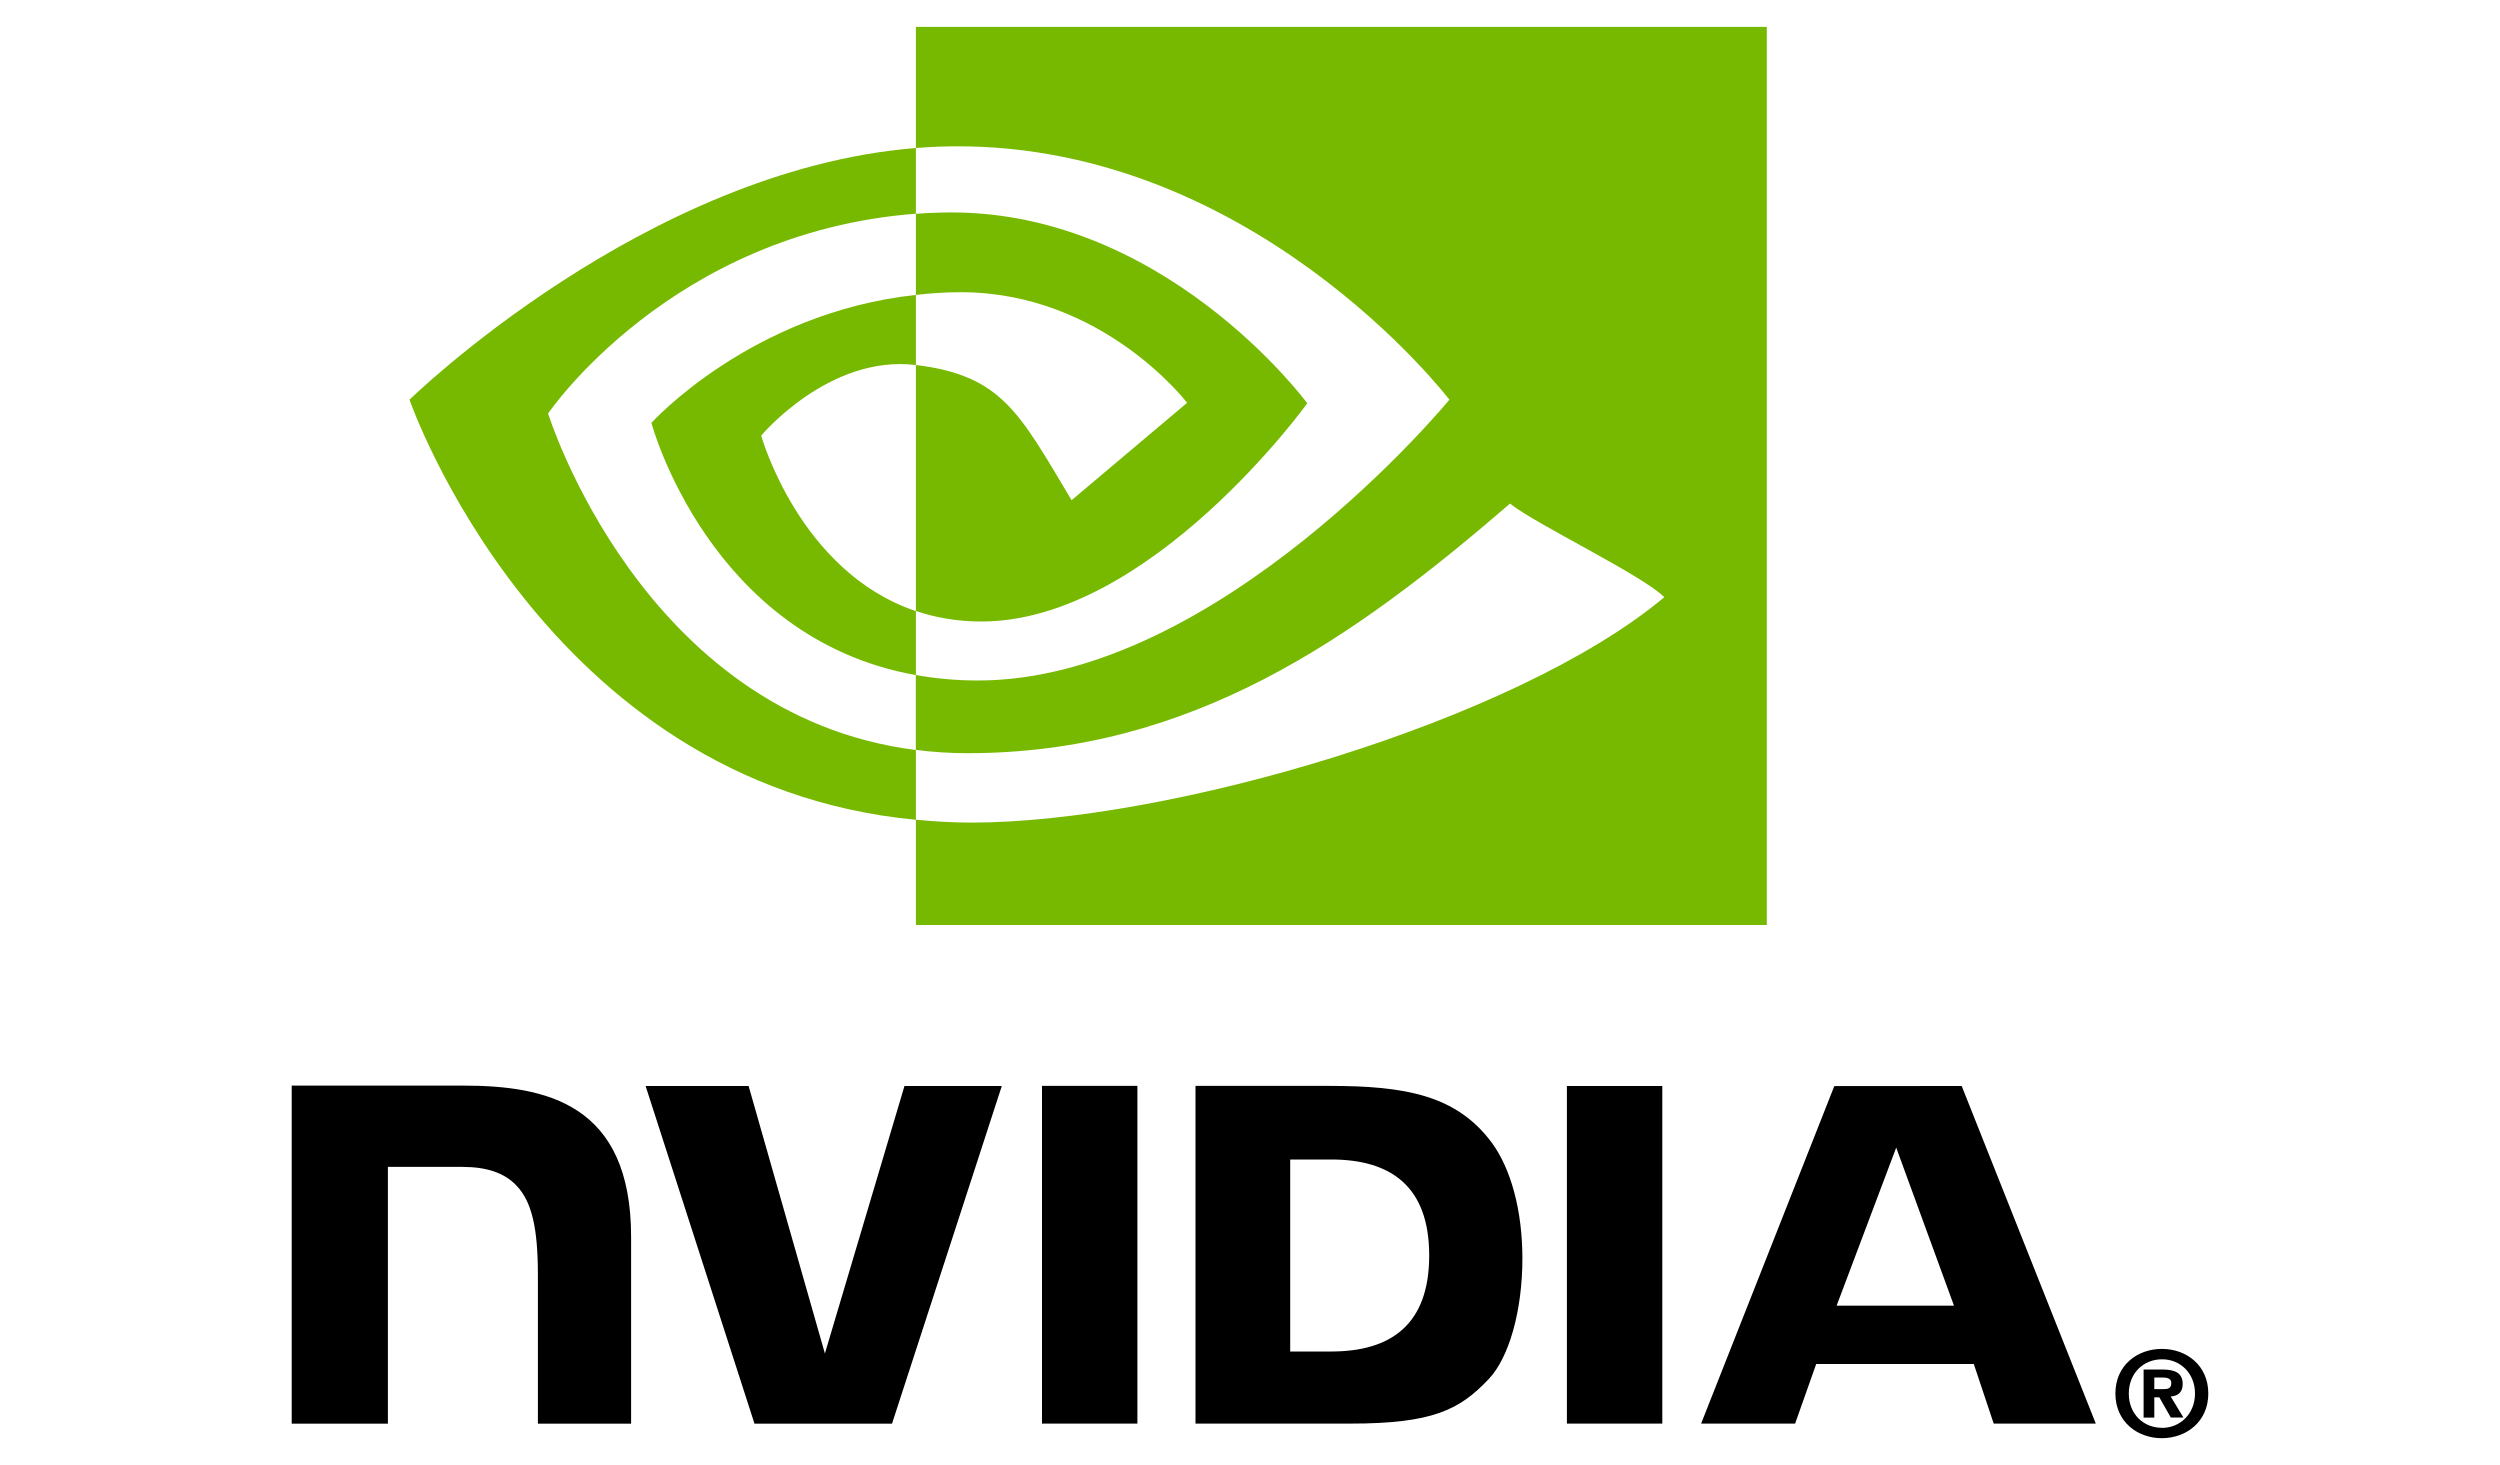
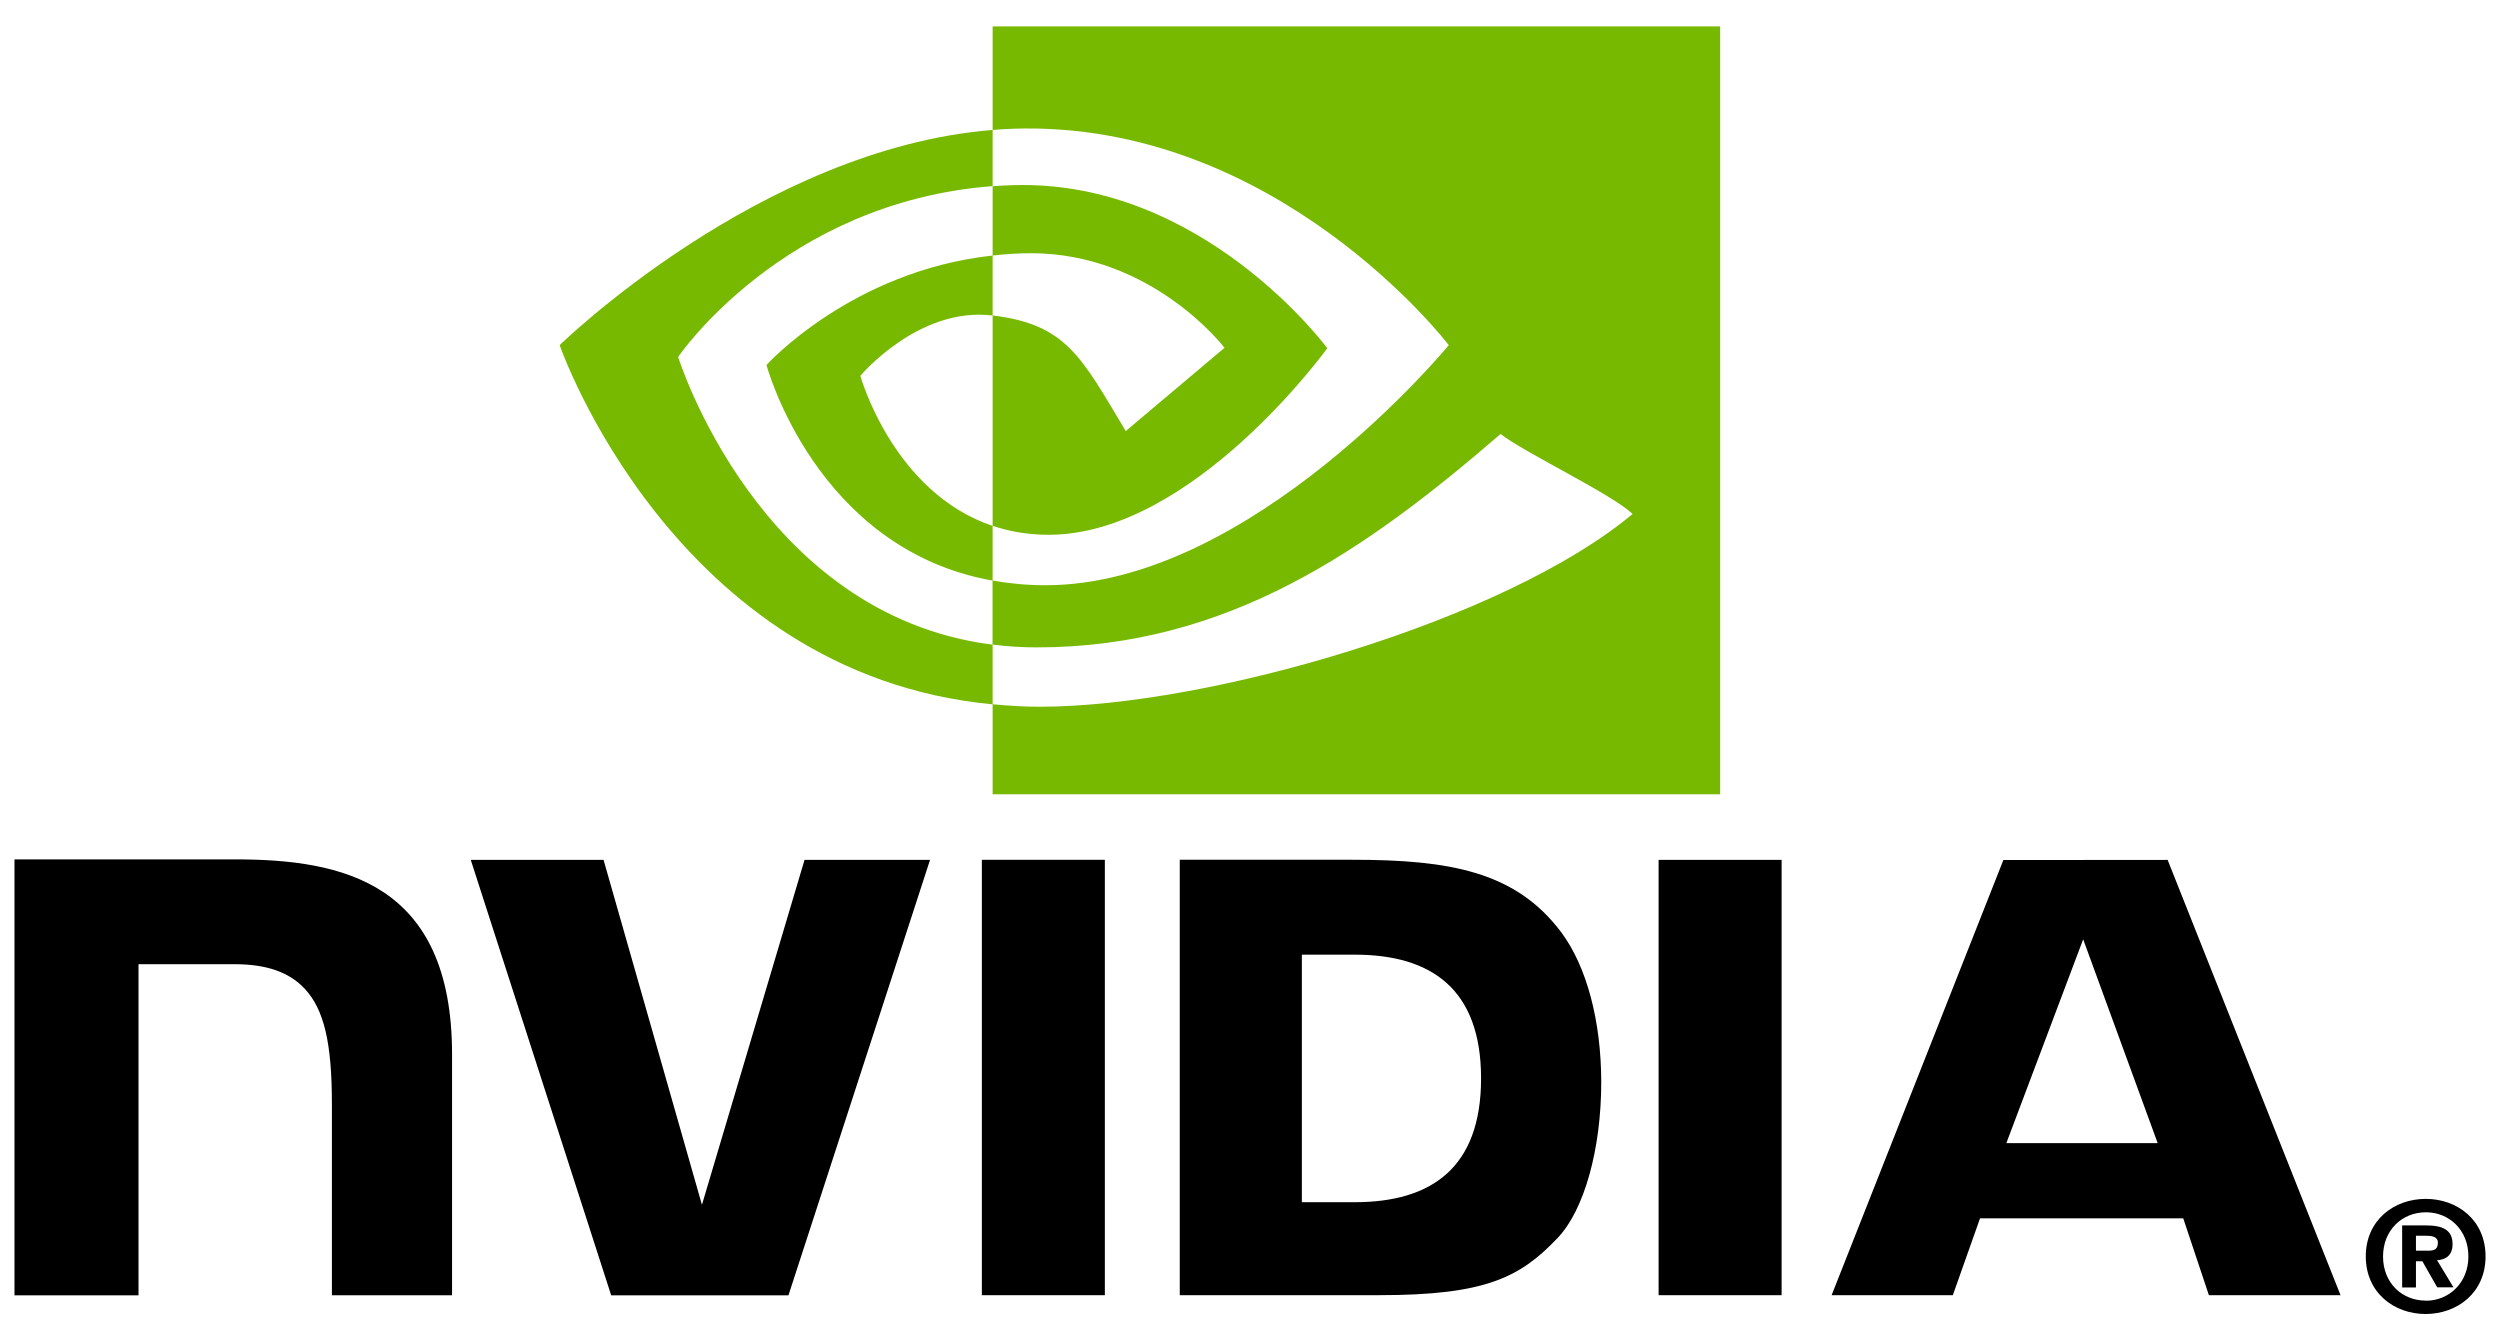
- <svg xmlns="http://www.w3.org/2000/svg" version="1.1" id="Layer_1" x="0px" y="0px" viewBox="0 0 2500 1465" style="enable-background:new 0 0 2500 1465;" xml:space="preserve">
-   <style type="text/css">
- 	.st0{fill:#252F3E;}
- 	.st1{fill-rule:evenodd;clip-rule:evenodd;fill:#FF9900;}
- 	.st2{fill:#E8710A;}
- 	.st3{fill:#F9AB00;}
- 	.st4{fill:#706D6E;}
- 	.st5{fill:#F1511B;}
- 	.st6{fill:#80CC28;}
- 	.st7{fill:#00ADEF;}
- 	.st8{fill:#FBBC09;}
- 	.st9{fill:#77B900;}
- 	.st10{fill:#0F0F0F;}
- 	.st11{fill:#44497A;enable-background:new    ;}
- 	.st12{enable-background:new    ;}
- 	.st13{fill:#44497A;}
- 	.st14{fill:#666666;}
- 	.st15{fill:#232E4A;}
- </style>
-   <g>
-     <path d="M2195,1393.5c0,20.6-15.1,34.4-33,34.4v-0.1c-18.4,0.1-33.2-13.7-33.2-34.2c0-20.6,14.8-34.3,33.2-34.3   C2179.9,1359.2,2195,1372.9,2195,1393.5L2195,1393.5z M2208.3,1393.5c0-28.2-21.9-44.6-46.4-44.6c-24.6,0-46.5,16.4-46.5,44.6   c0,28.2,21.9,44.7,46.5,44.7C2186.4,1438.1,2208.3,1421.7,2208.3,1393.5 M2154.3,1397.3h5l11.5,20.2h12.6l-12.7-21   c6.6-0.5,12-3.6,12-12.5c0-11-7.6-14.5-20.5-14.5h-18.6v48.1h10.7L2154.3,1397.3 M2154.3,1389.1v-11.6h7.4c4,0,9.6,0.3,9.6,5.3   c0,5.4-2.9,6.3-7.6,6.3H2154.3 M1896.2,1147.6l57.8,158.1h-117.4L1896.2,1147.6L1896.2,1147.6z M1834.3,1086.1l-133.2,337.5h94   l21.1-59.6h157.6l19.9,59.6h102.1L1961.7,1086L1834.3,1086.1L1834.3,1086.1z M1566.9,1423.6h95.4V1086l-95.4,0L1566.9,1423.6z    M904.5,1085.9l-79.6,267.6L748.6,1086l-103,0l108.9,337.7H892l109.8-337.7H904.5L904.5,1085.9z M1290.2,1159.5h41   c59.5,0,98,26.7,98,96c0,69.3-38.5,96-98,96h-41V1159.5L1290.2,1159.5z M1195.5,1085.9v337.7h154.7c82.4,0,109.3-13.7,138.4-44.4   c20.6-21.6,33.8-68.9,33.8-120.7c0-47.5-11.3-89.8-30.9-116.2c-35.3-47.2-86.3-56.4-162.2-56.4H1195.5z M291.7,1085.5v338.2h96.2   v-256.8l74.6,0c24.7,0,42.3,6.2,54.2,18.9c15.1,16.1,21.2,42,21.2,89.4v148.5h93.2v-186.8c0-133.4-85-151.3-168.2-151.3H291.7   L291.7,1085.5z M1042,1085.9l0,337.7h95.4v-337.7H1042z" />
-     <path class="st9" d="M548.1,413.5c0,0,122.7-181.1,367.8-199.8V148c-271.4,21.8-506.4,251.7-506.4,251.7s133.1,384.8,506.4,420.1   v-69.8C641.9,715.5,548.1,413.5,548.1,413.5z M915.9,611.1v64c-207.1-36.9-264.5-252.2-264.5-252.2s99.4-110.1,264.5-128V365   c-0.1,0-0.2,0-0.3,0c-86.7-10.4-154.4,70.6-154.4,70.6S799.1,571.8,915.9,611.1 M915.9,26.9V148c8-0.6,15.9-1.1,23.9-1.4   c308.6-10.4,509.6,253.1,509.6,253.1s-230.9,280.8-471.5,280.8c-22,0-42.7-2-62.1-5.5v74.9c17.1,2.2,34.4,3.3,51.7,3.3   c223.9,0,385.8-114.3,542.5-249.6c26,20.8,132.4,71.5,154.3,93.6C1515.3,722,1167.9,822.6,971,822.6c-19,0-37.2-1.2-55.1-2.9V925   h850.9V26.9L915.9,26.9L915.9,26.9z M915.9,294.9v-81.1c7.9-0.6,15.8-1,23.9-1.2c221.9-7,367.5,190.7,367.5,190.7   S1150,621.5,981.5,621.5c-24.3,0-46-3.9-65.6-10.5V365c86.4,10.4,103.8,48.6,155.7,135.2l115.5-97.4c0,0-84.3-110.6-226.4-110.6   C945.2,292.2,930.4,293.3,915.9,294.9" />
-   </g>
+ <svg xmlns="http://www.w3.org/2000/svg" id="Layer_1" data-name="Layer 1" viewBox="0 0 2500 1333.48">
+   <defs>
+     <style>
+       .cls-1 {
+         fill: #77b900;
+       }
+     </style>
+   </defs>
+   <path d="m2468.4,1256.38c0,26.56-19.47,44.35-42.55,44.35v-.13c-23.72.13-42.81-17.66-42.81-44.09s19.08-44.22,42.81-44.22c23.08-.13,42.55,17.53,42.55,44.09h0Zm17.15,0c0-36.36-28.24-57.5-59.82-57.5s-59.95,21.14-59.95,57.5,28.24,57.63,59.95,57.63c31.59-.13,59.82-21.27,59.82-57.63m-69.62,4.9h6.45l14.83,26.04h16.25l-16.37-27.08c8.51-.64,15.47-4.64,15.47-16.12,0-14.18-9.8-18.7-26.43-18.7h-23.98v62.02h13.8v-26.17m0-10.57v-14.96h9.54c5.16,0,12.38.39,12.38,6.83,0,6.96-3.74,8.12-9.8,8.12h-12.12m-332.77-311.37l74.52,203.84h-151.37l76.84-203.84h0Zm-79.81-79.29l-171.74,435.14h121.2l27.2-76.84h203.2l25.66,76.84h131.64l-172.9-435.27-164.26.13h0Zm-344.76,435.14h123v-435.27h-123v435.27Zm-854.04-435.4l-102.63,345.02-98.37-344.89h-132.8l140.41,435.4h177.28l141.57-435.4h-125.45v-.13Zm497.29,94.89h52.86c76.71,0,126.35,34.42,126.35,123.77s-49.64,123.77-126.35,123.77h-52.86v-247.55h0Zm-122.1-94.89v435.4h199.46c106.24,0,140.92-17.66,178.44-57.25,26.56-27.85,43.58-88.83,43.58-155.62,0-61.24-14.57-115.78-39.84-149.82-45.51-60.86-111.27-72.72-209.13-72.72h-172.51Zm-1165.28-.52v436.05h124.03v-331.1h96.18c31.85,0,54.54,7.99,69.88,24.37,19.47,20.76,27.33,54.15,27.33,115.26v191.46h120.16v-240.84c0-171.99-109.59-195.07-216.86-195.07H14.45v-.13Zm967.37.52v435.4h123v-435.4h-123Z" />
+   <path class="cls-1" d="m678.15,356.95s104.91-154.84,314.48-170.83v-56.18c-232.05,18.64-432.98,215.21-432.98,215.21,0,0,113.8,329.01,432.98,359.2v-59.68c-234.28-29.5-314.48-287.72-314.48-287.72Zm314.48,168.95v54.72c-177.08-31.55-226.15-215.64-226.15-215.64,0,0,84.99-94.14,226.15-109.44v59.94h-.26c-74.13-8.89-132.02,60.36-132.02,60.36,0,0,32.41,116.45,132.27,150.06m0-499.51v103.54c6.84-.51,13.59-.94,20.44-1.2,263.86-8.89,435.72,216.41,435.72,216.41,0,0-197.43,240.09-403.14,240.09-18.81,0-36.51-1.71-53.1-4.7v64.04c14.62,1.88,29.41,2.82,44.2,2.82,191.44,0,329.87-97.73,463.85-213.41,22.23,17.78,113.21,61.13,131.93,80.03-127.4,106.71-424.43,192.72-592.79,192.72-16.25,0-31.81-1.03-47.11-2.48v90.03h727.54V26.39h-727.54Zm0,229.15v-69.34c6.75-.51,13.51-.86,20.44-1.03,189.73-5.99,314.22,163.05,314.22,163.05,0,0-134.5,186.57-278.57,186.57-20.78,0-39.33-3.33-56.09-8.98v-210.34c73.87,8.89,88.75,41.55,133.13,115.6l98.76-83.28s-72.08-94.57-193.58-94.57c-13.25,0-25.91.94-38.31,2.31" />
</svg>
